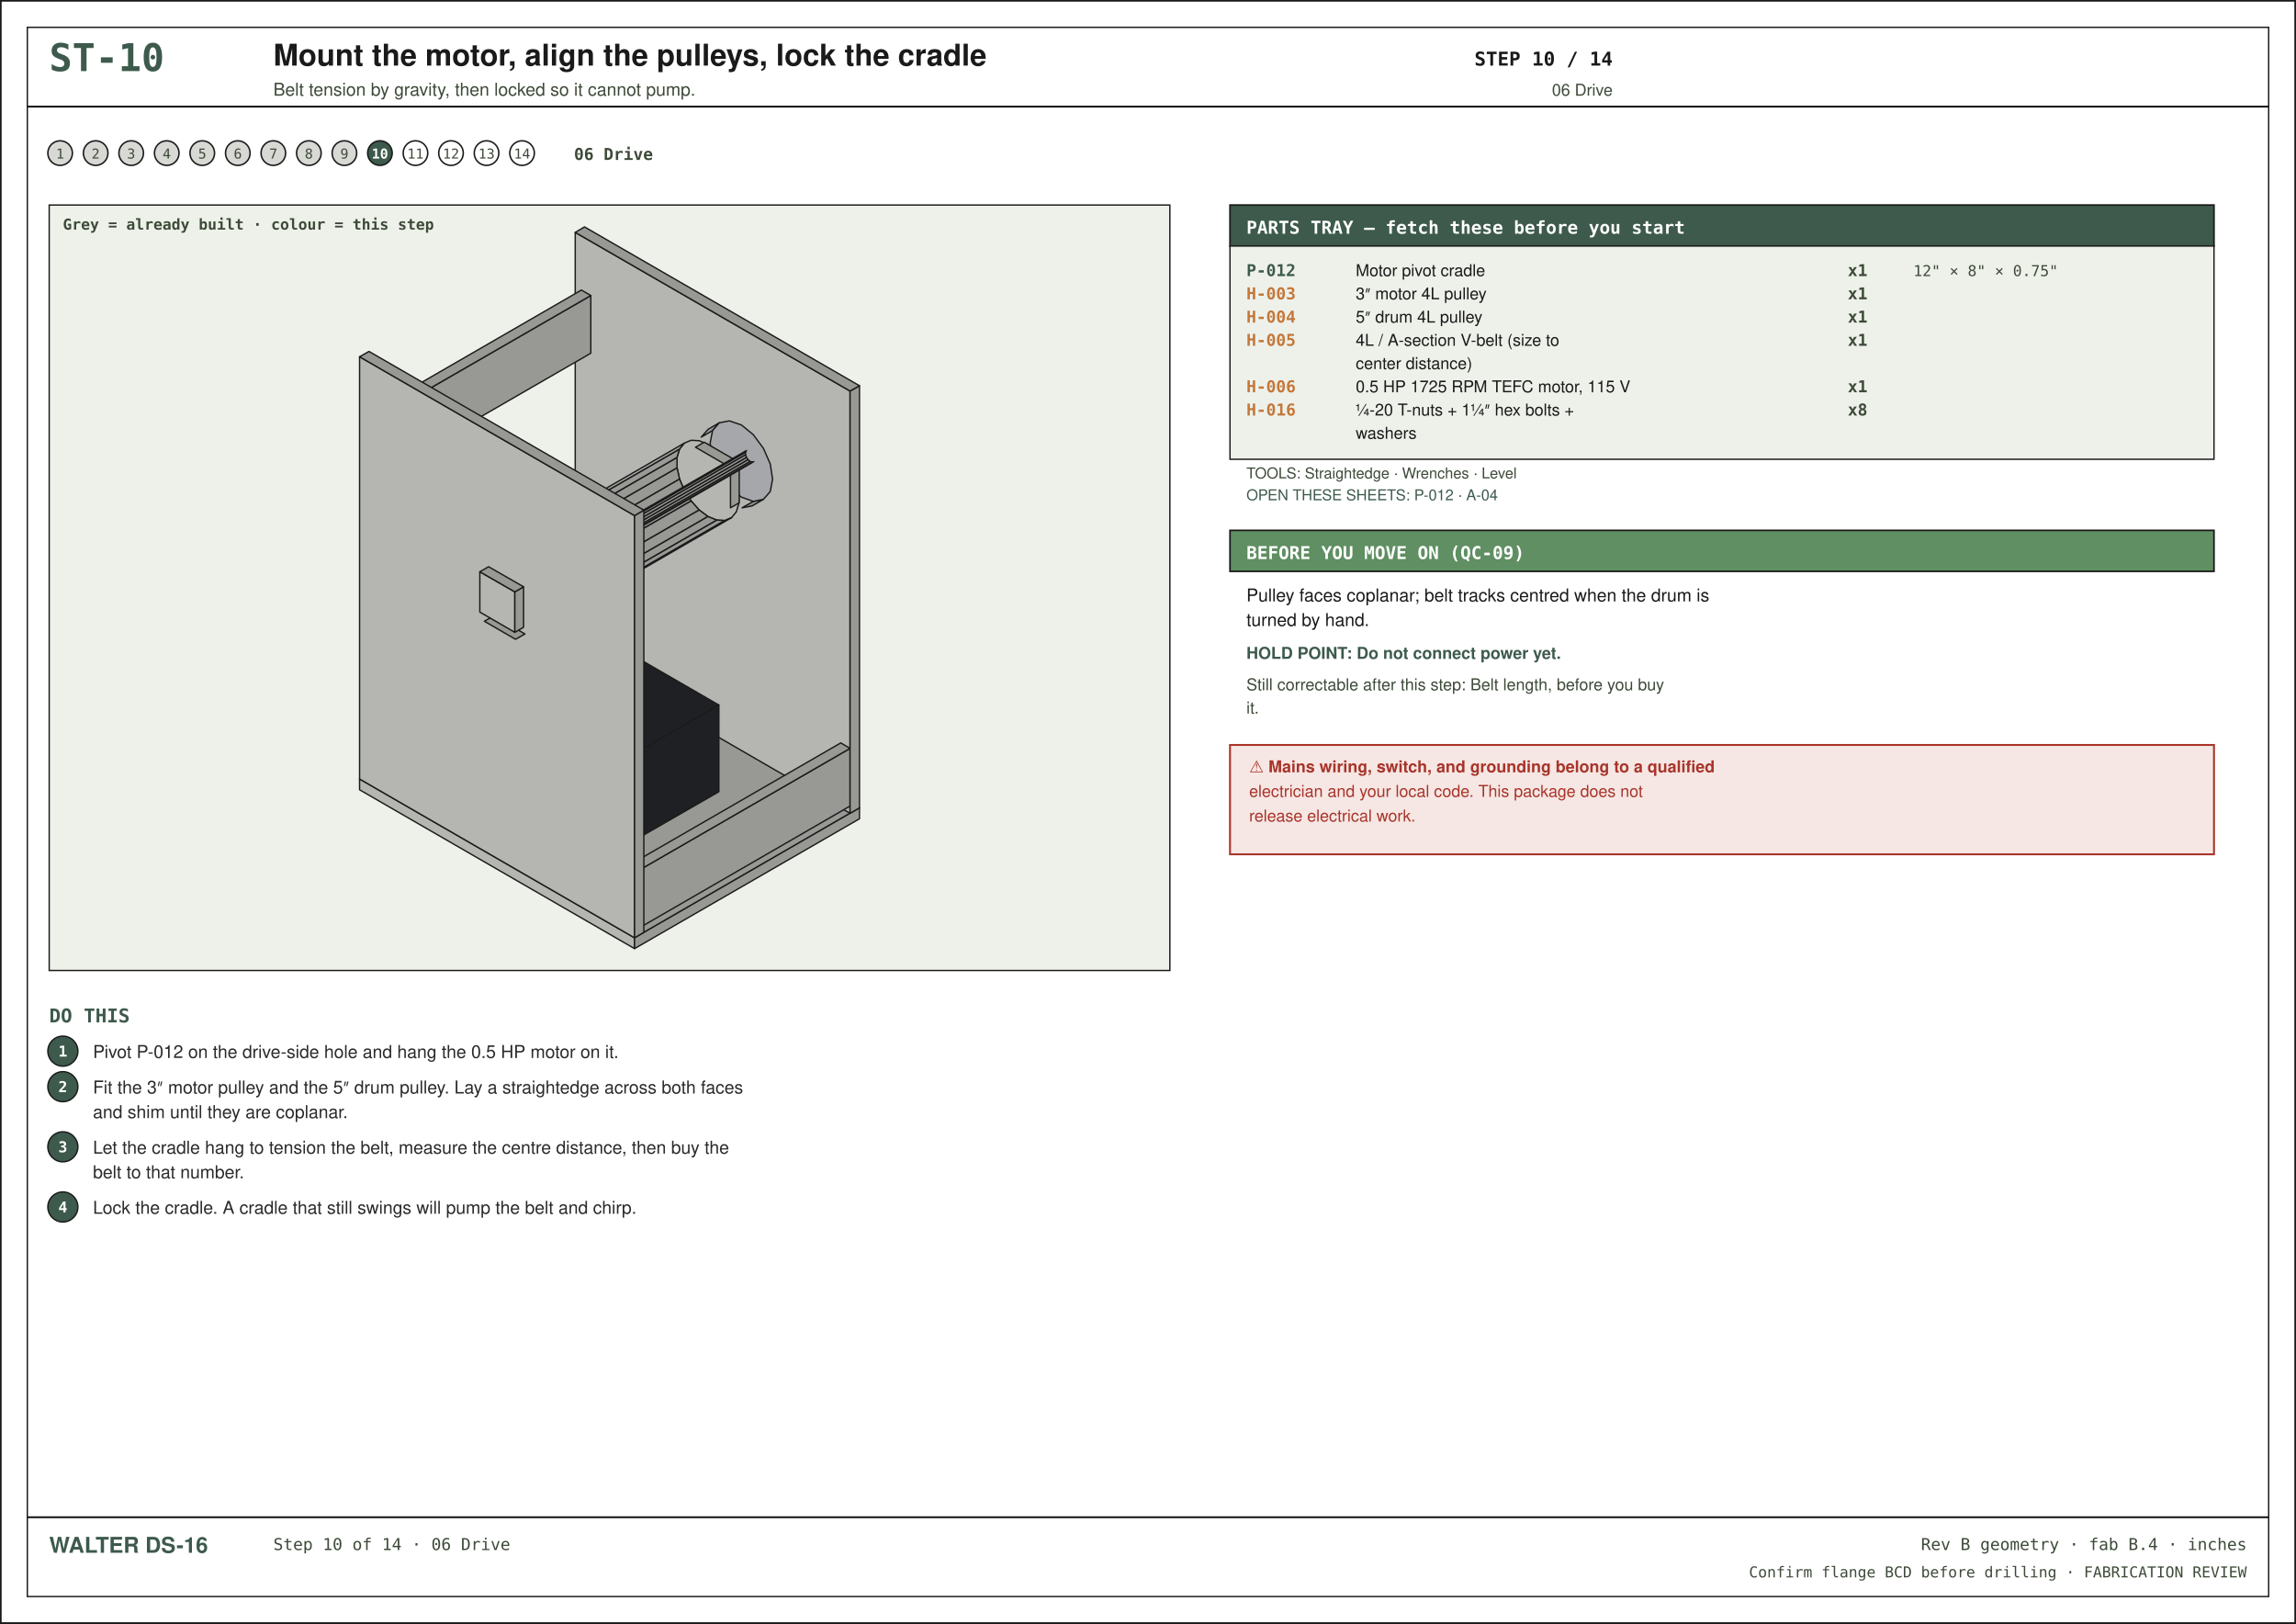
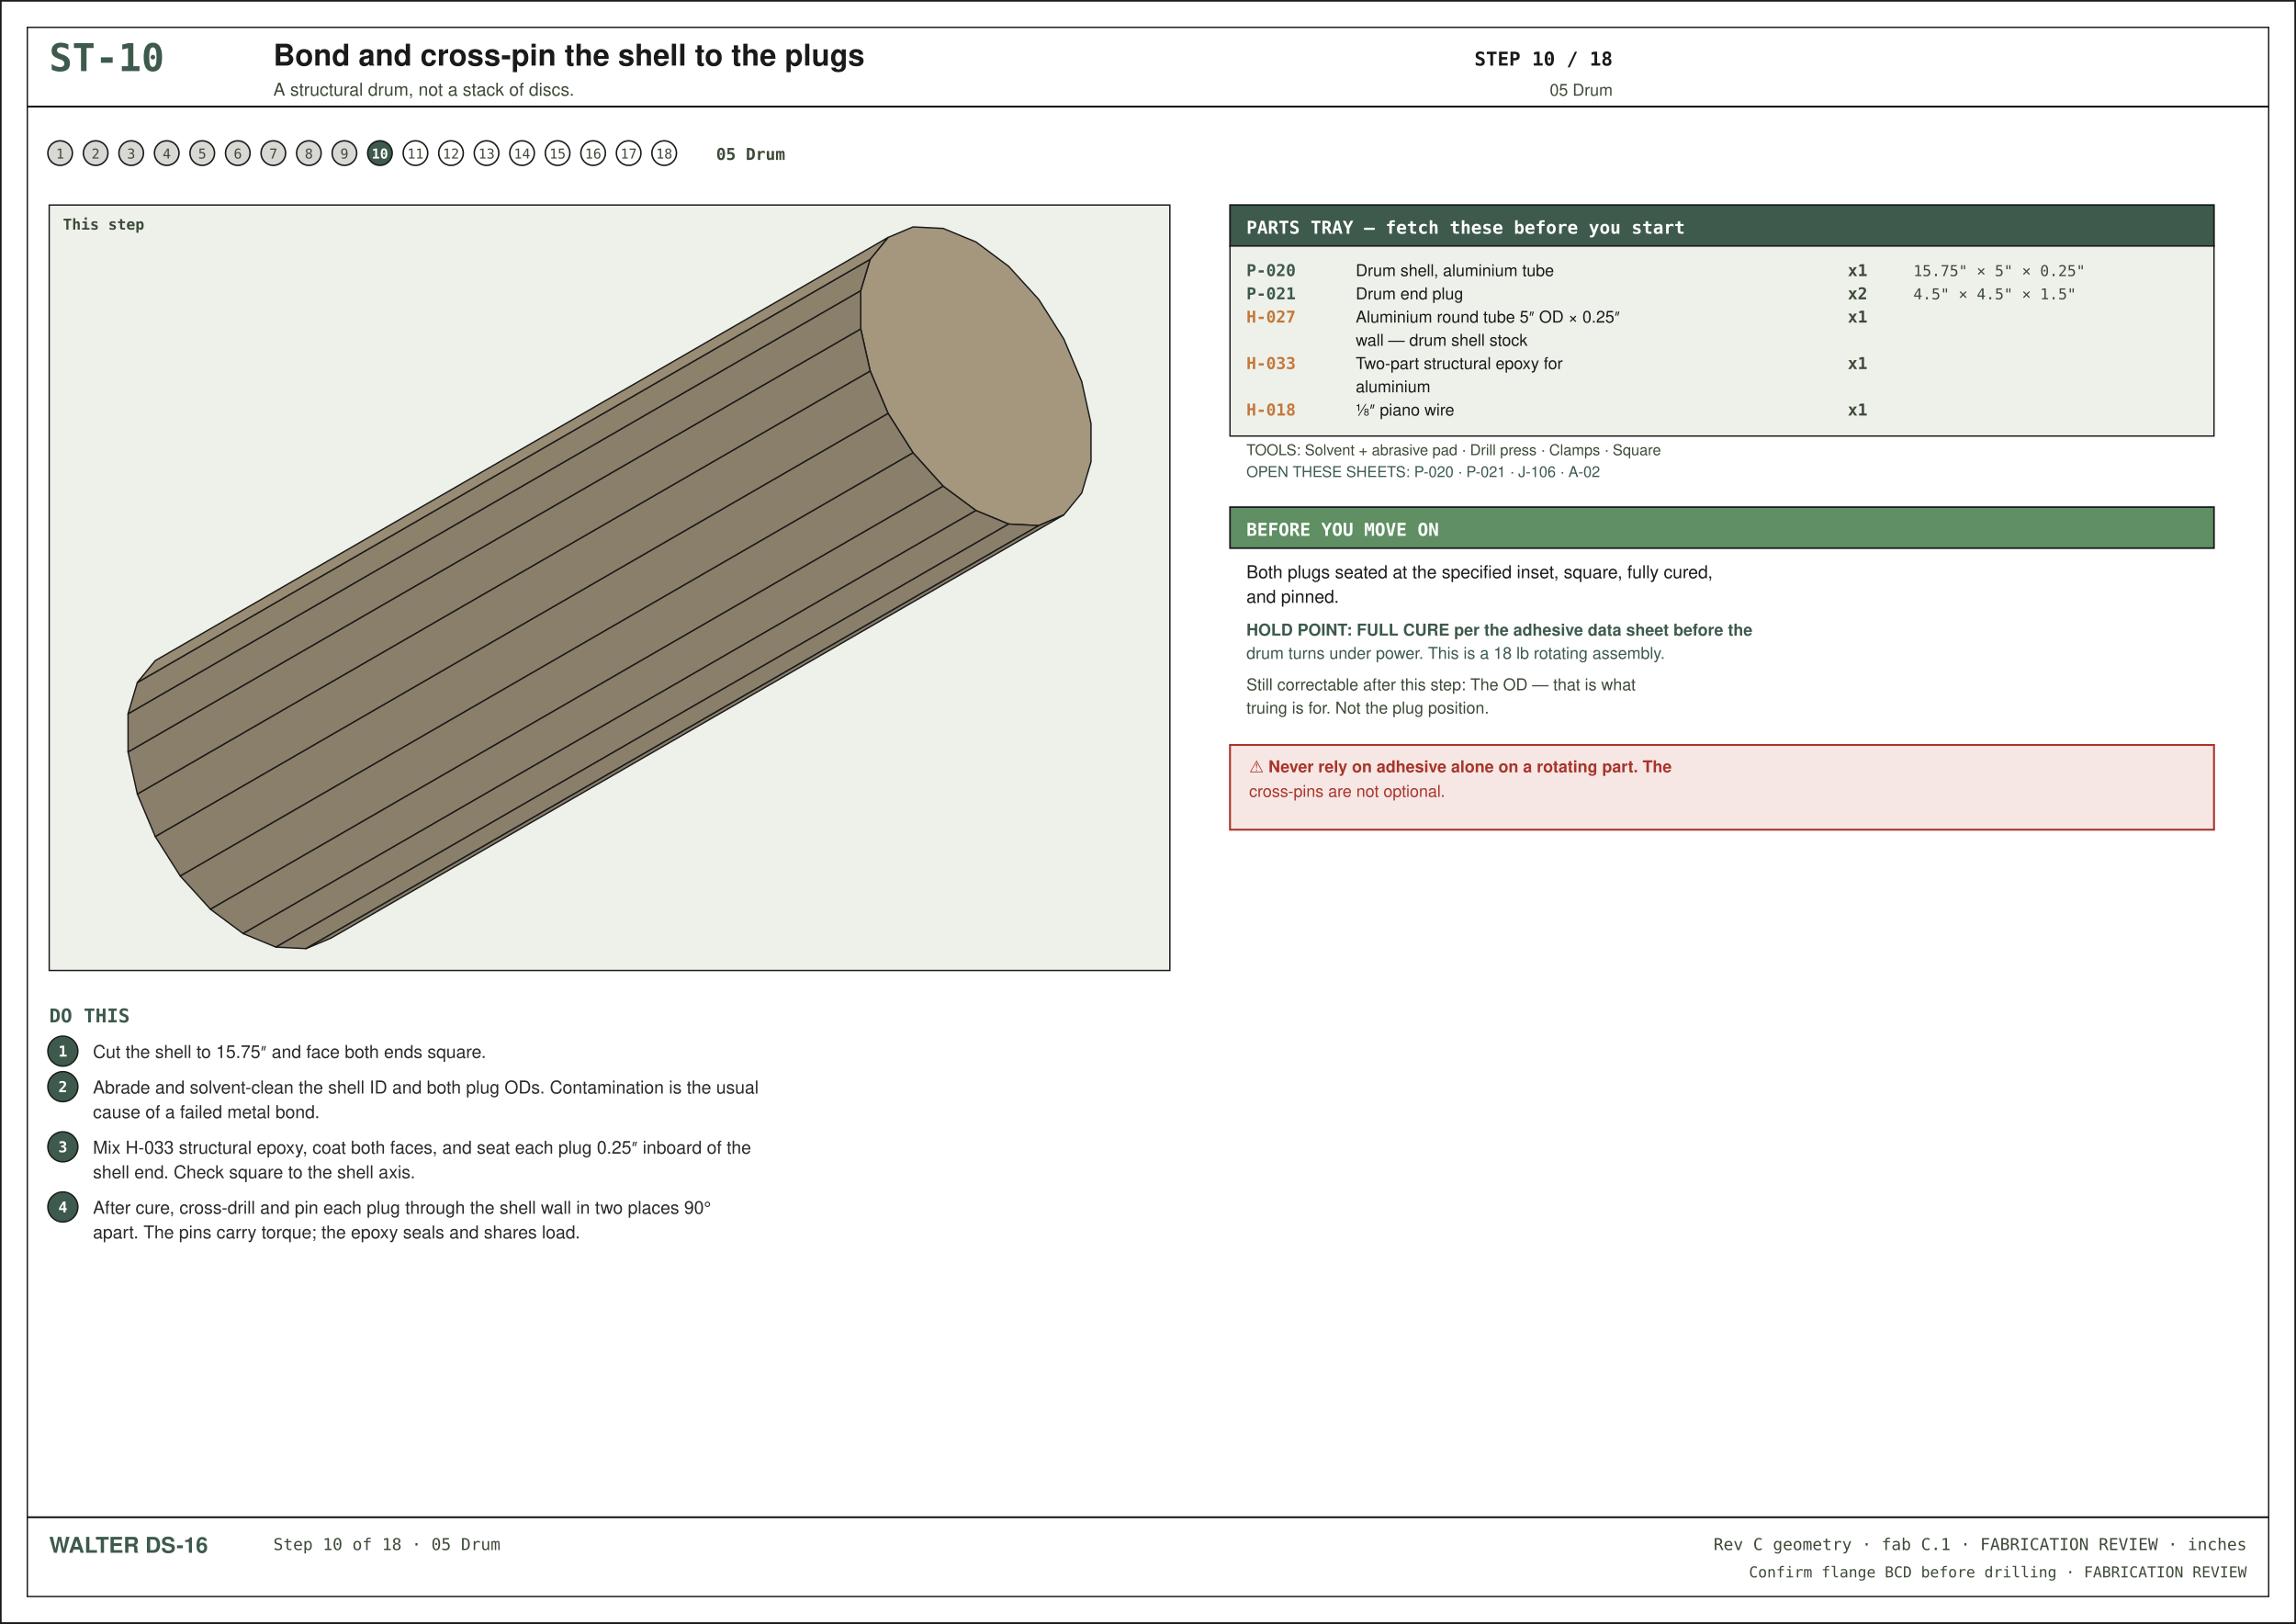
<svg xmlns="http://www.w3.org/2000/svg" width="1680" height="1188" viewBox="0 0 1680 1188">
  <rect x="0.0" y="0.0" width="1680.0" height="1188.0" fill="#ffffff" stroke="#1a1a1a" stroke-width="2.4" />
  <rect x="20.0" y="20.0" width="1640.0" height="1148.0" fill="none" stroke="#1a1a1a" stroke-width="1.0" />
  <line x1="20.0" y1="78.0" x2="1660.0" y2="78.0" stroke="#1a1a1a" stroke-width="1.4" />
  <line x1="20.0" y1="1110.0" x2="1660.0" y2="1110.0" stroke="#1a1a1a" stroke-width="1.4" />
  <text x="36.0" y="52.0" font-family="IBM Plex Mono, Menlo, monospace" font-size="28" fill="#3d5a4c" text-anchor="start" font-weight="600">ST-10</text>
-   <text x="200.0" y="48.0" font-family="Libre Franklin, Helvetica, Arial, sans-serif" font-size="22" fill="#1a1a1a" text-anchor="start" font-weight="600">Mount the motor, align the pulleys, lock the cradle</text>
-   <text x="200.0" y="70.0" font-family="Libre Franklin, Helvetica, Arial, sans-serif" font-size="13" fill="#3d4a38" text-anchor="start">Belt tension by gravity, then locked so it cannot pump.</text>
-   <text x="1180.0" y="48.0" font-family="IBM Plex Mono, Menlo, monospace" font-size="14" fill="#1a1a1a" text-anchor="end" font-weight="600">STEP 10 / 14</text>
-   <text x="1180.0" y="70.0" font-family="Libre Franklin, Helvetica, Arial, sans-serif" font-size="12" fill="#3d4a38" text-anchor="end">06 Drive</text>
+   <text x="200.0" y="48.0" font-family="Libre Franklin, Helvetica, Arial, sans-serif" font-size="22" fill="#1a1a1a" text-anchor="start" font-weight="600">Bond and cross-pin the shell to the plugs</text>
+   <text x="200.0" y="70.0" font-family="Libre Franklin, Helvetica, Arial, sans-serif" font-size="13" fill="#3d4a38" text-anchor="start">A structural drum, not a stack of discs.</text>
+   <text x="1180.0" y="48.0" font-family="IBM Plex Mono, Menlo, monospace" font-size="14" fill="#1a1a1a" text-anchor="end" font-weight="600">STEP 10 / 18</text>
+   <text x="1180.0" y="70.0" font-family="Libre Franklin, Helvetica, Arial, sans-serif" font-size="12" fill="#3d4a38" text-anchor="end">05 Drum</text>
  <text x="36.0" y="1136.0" font-family="Libre Franklin, Helvetica, Arial, sans-serif" font-size="16" fill="#3d5a4c" text-anchor="start" font-weight="600">WALTER DS-16</text>
-   <text x="200.0" y="1134.0" font-family="IBM Plex Mono, Menlo, monospace" font-size="12" fill="#3d4a38" text-anchor="start">Step 10 of 14  ·  06 Drive</text>
-   <text x="1644.0" y="1134.0" font-family="IBM Plex Mono, Menlo, monospace" font-size="12" fill="#3d4a38" text-anchor="end">Rev B geometry · fab B.4 · inches</text>
+   <text x="200.0" y="1134.0" font-family="IBM Plex Mono, Menlo, monospace" font-size="12" fill="#3d4a38" text-anchor="start">Step 10 of 18  ·  05 Drum</text>
+   <text x="1644.0" y="1134.0" font-family="IBM Plex Mono, Menlo, monospace" font-size="12" fill="#3d4a38" text-anchor="end">Rev C geometry · fab C.1 · FABRICATION REVIEW · inches</text>
  <text x="1644.0" y="1154.0" font-family="IBM Plex Mono, Menlo, monospace" font-size="11" fill="#3d4a38" text-anchor="end">Confirm flange BCD before drilling · FABRICATION REVIEW</text>
  <circle cx="44.0" cy="112.0" r="9.0" fill="#d8d8d4" stroke="#1a1a1a" stroke-width="1.1" />
  <text x="44.0" y="116.0" font-family="IBM Plex Mono, Menlo, monospace" font-size="10" fill="#3d4a38" text-anchor="middle">1</text>
  <circle cx="70.0" cy="112.0" r="9.0" fill="#d8d8d4" stroke="#1a1a1a" stroke-width="1.1" />
  <text x="70.0" y="116.0" font-family="IBM Plex Mono, Menlo, monospace" font-size="10" fill="#3d4a38" text-anchor="middle">2</text>
  <circle cx="96.0" cy="112.0" r="9.0" fill="#d8d8d4" stroke="#1a1a1a" stroke-width="1.1" />
  <text x="96.0" y="116.0" font-family="IBM Plex Mono, Menlo, monospace" font-size="10" fill="#3d4a38" text-anchor="middle">3</text>
  <circle cx="122.0" cy="112.0" r="9.0" fill="#d8d8d4" stroke="#1a1a1a" stroke-width="1.1" />
  <text x="122.0" y="116.0" font-family="IBM Plex Mono, Menlo, monospace" font-size="10" fill="#3d4a38" text-anchor="middle">4</text>
  <circle cx="148.0" cy="112.0" r="9.0" fill="#d8d8d4" stroke="#1a1a1a" stroke-width="1.1" />
  <text x="148.0" y="116.0" font-family="IBM Plex Mono, Menlo, monospace" font-size="10" fill="#3d4a38" text-anchor="middle">5</text>
  <circle cx="174.0" cy="112.0" r="9.0" fill="#d8d8d4" stroke="#1a1a1a" stroke-width="1.1" />
  <text x="174.0" y="116.0" font-family="IBM Plex Mono, Menlo, monospace" font-size="10" fill="#3d4a38" text-anchor="middle">6</text>
  <circle cx="200.0" cy="112.0" r="9.0" fill="#d8d8d4" stroke="#1a1a1a" stroke-width="1.1" />
  <text x="200.0" y="116.0" font-family="IBM Plex Mono, Menlo, monospace" font-size="10" fill="#3d4a38" text-anchor="middle">7</text>
  <circle cx="226.0" cy="112.0" r="9.0" fill="#d8d8d4" stroke="#1a1a1a" stroke-width="1.1" />
  <text x="226.0" y="116.0" font-family="IBM Plex Mono, Menlo, monospace" font-size="10" fill="#3d4a38" text-anchor="middle">8</text>
  <circle cx="252.0" cy="112.0" r="9.0" fill="#d8d8d4" stroke="#1a1a1a" stroke-width="1.1" />
  <text x="252.0" y="116.0" font-family="IBM Plex Mono, Menlo, monospace" font-size="10" fill="#3d4a38" text-anchor="middle">9</text>
  <circle cx="278.0" cy="112.0" r="9.0" fill="#3d5a4c" stroke="#1a1a1a" stroke-width="1.1" />
  <text x="278.0" y="116.0" font-family="IBM Plex Mono, Menlo, monospace" font-size="10" fill="#ffffff" text-anchor="middle" font-weight="600">10</text>
  <circle cx="304.0" cy="112.0" r="9.0" fill="#ffffff" stroke="#1a1a1a" stroke-width="1.1" />
  <text x="304.0" y="116.0" font-family="IBM Plex Mono, Menlo, monospace" font-size="10" fill="#3d4a38" text-anchor="middle">11</text>
  <circle cx="330.0" cy="112.0" r="9.0" fill="#ffffff" stroke="#1a1a1a" stroke-width="1.1" />
  <text x="330.0" y="116.0" font-family="IBM Plex Mono, Menlo, monospace" font-size="10" fill="#3d4a38" text-anchor="middle">12</text>
  <circle cx="356.0" cy="112.0" r="9.0" fill="#ffffff" stroke="#1a1a1a" stroke-width="1.1" />
  <text x="356.0" y="116.0" font-family="IBM Plex Mono, Menlo, monospace" font-size="10" fill="#3d4a38" text-anchor="middle">13</text>
  <circle cx="382.0" cy="112.0" r="9.0" fill="#ffffff" stroke="#1a1a1a" stroke-width="1.1" />
  <text x="382.0" y="116.0" font-family="IBM Plex Mono, Menlo, monospace" font-size="10" fill="#3d4a38" text-anchor="middle">14</text>
-   <text x="420.0" y="117.0" font-family="IBM Plex Mono, Menlo, monospace" font-size="12" fill="#3d4a38" text-anchor="start" font-weight="600">06 Drive</text>
+   <circle cx="408.0" cy="112.0" r="9.0" fill="#ffffff" stroke="#1a1a1a" stroke-width="1.1" />
+   <text x="408.0" y="116.0" font-family="IBM Plex Mono, Menlo, monospace" font-size="10" fill="#3d4a38" text-anchor="middle">15</text>
+   <circle cx="434.0" cy="112.0" r="9.0" fill="#ffffff" stroke="#1a1a1a" stroke-width="1.1" />
+   <text x="434.0" y="116.0" font-family="IBM Plex Mono, Menlo, monospace" font-size="10" fill="#3d4a38" text-anchor="middle">16</text>
+   <circle cx="460.0" cy="112.0" r="9.0" fill="#ffffff" stroke="#1a1a1a" stroke-width="1.1" />
+   <text x="460.0" y="116.0" font-family="IBM Plex Mono, Menlo, monospace" font-size="10" fill="#3d4a38" text-anchor="middle">17</text>
+   <circle cx="486.0" cy="112.0" r="9.0" fill="#ffffff" stroke="#1a1a1a" stroke-width="1.1" />
+   <text x="486.0" y="116.0" font-family="IBM Plex Mono, Menlo, monospace" font-size="10" fill="#3d4a38" text-anchor="middle">18</text>
+   <text x="524.0" y="117.0" font-family="IBM Plex Mono, Menlo, monospace" font-size="12" fill="#3d4a38" text-anchor="start" font-weight="600">05 Drum</text>
  <rect x="36.0" y="150.0" width="820.0" height="560.0" fill="#eef1ea" stroke="#1a1a1a" stroke-width="1.0" />
  <g stroke="#1a1a1a" stroke-width="1.0" stroke-linejoin="round">
-     <polygon points="276.8,569.9 432.3,480.2 432.3,437.9 276.8,527.7" fill="#989895" />
-     <polygon points="276.8,527.7 432.3,437.9 425.4,434.0 270.0,523.7" fill="#989895" />
-     <polygon points="464.3,686.1 628.9,591.0 427.7,474.9 263.1,569.9" fill="#989895" />
-     <polygon points="270.0,566.0 276.8,569.9 276.8,527.7 270.0,523.7" fill="#b5b5b1" />
-     <polygon points="513.1,340.0 518.1,351.4 526.3,346.7 521.4,335.2" fill="#8b8d90" />
-     <polygon points="518.1,351.4 525.5,361.4 533.7,356.7 526.3,346.7" fill="#8b8d90" />
-     <polygon points="511.4,328.9 513.1,340.0 521.4,335.2 519.6,324.1" fill="#8b8d90" />
-     <polygon points="525.5,361.4 534.3,368.5 542.5,363.7 533.7,356.7" fill="#8b8d90" />
-     <polygon points="507.9,423.3 530.8,436.5 530.8,379.1 507.9,365.9" fill="#b5b5b1" />
-     <polygon points="513.1,319.8 511.4,328.9 519.6,324.1 521.4,315.0" fill="#8b8d90" />
-     <polygon points="534.3,368.5 543.0,371.5 551.2,366.8 542.5,363.7" fill="#8b8d90" />
-     <polygon points="530.8,436.5 537.6,432.5 537.6,375.1 530.8,379.1" fill="#989895" />
-     <polygon points="420.9,478.8 622.0,595.0 622.0,286.1 420.9,170.0" fill="#b5b5b1" />
-     <polygon points="548.9,329.7 547.4,329.2 546.2,329.6 545.5,330.8 545.5,332.6 546.2,334.6 547.4,336.3 548.9,337.6 550.4,338.1 551.6,337.7 552.2,336.5 552.2,334.7 551.6,332.7 550.4,330.9" fill="#b5b5b1" />
-     <polygon points="518.1,314.1 513.1,319.8 521.4,315.0 526.3,309.3" fill="#9b9da0" />
-     <polygon points="543.0,371.5 550.4,370.1 558.6,365.3 551.2,366.8" fill="#8b8d90" />
-     <polygon points="542.5,310.9 533.7,307.9 526.3,309.3 521.4,315.0 519.6,324.1 521.4,335.2 526.3,346.7 533.7,356.7 542.5,363.7 551.2,366.8 558.6,365.3 563.6,359.6 565.3,350.5 563.6,339.4 558.6,328.0 551.2,318.0" fill="#a5a7ab" />
-     <polygon points="530.8,379.1 537.6,375.1 514.8,361.9 507.9,365.9" fill="#989895" />
-     <polygon points="263.1,577.8 464.3,694.0 464.3,686.1 263.1,569.9" fill="#b5b5b1" />
-     <polygon points="508.9,356.7 534.5,371.5 534.5,342.0 508.9,327.2" fill="#b5b5b1" />
-     <polygon points="518.0,325.1 511.6,322.4 505.7,322.1 500.7,324.2 497.2,328.5 495.4,334.6 495.4,342.2 497.2,350.4 500.7,358.8 505.7,366.5 511.6,373.1 518.0,377.9 524.5,380.5 530.4,380.8 535.3,378.7 538.8,374.4 540.6,368.3 540.6,360.8 538.8,352.5 535.3,344.1 530.4,336.4 524.5,329.8" fill="#b5b5b1" />
-     <polygon points="534.5,371.5 540.9,367.8 540.9,338.3 534.5,342.0" fill="#989895" />
-     <polygon points="534.5,342.0 540.9,338.3 515.3,323.5 508.9,327.2" fill="#989895" />
-     <polygon points="464.3,694.0 628.9,599.0 628.9,591.0 464.3,686.1" fill="#989895" />
-     <polygon points="466.6,679.5 622.0,589.7 622.0,547.5 466.6,637.2" fill="#989895" />
-     <polygon points="276.8,348.2 432.3,258.4 432.3,216.2 276.8,305.9" fill="#989895" />
-     <polygon points="356.7,441.9 361.6,449.7 505.7,366.5 500.7,358.8" fill="#989895" />
-     <polygon points="353.2,433.6 356.7,441.9 500.7,358.8 497.2,350.4" fill="#989895" />
-     <polygon points="361.6,449.7 367.5,456.2 511.6,373.1 505.7,366.5" fill="#989895" />
-     <polygon points="466.6,637.2 622.0,547.5 615.2,543.5 459.7,633.3" fill="#989895" />
-     <polygon points="351.4,425.3 353.2,433.6 497.2,350.4 495.4,342.2" fill="#989895" />
-     <polygon points="276.8,305.9 432.3,216.2 425.4,212.2 270.0,302.0" fill="#989895" />
-     <polygon points="367.5,456.2 374.0,461.0 518.0,377.9 511.6,373.1" fill="#989895" />
-     <polygon points="351.4,417.8 351.4,425.3 495.4,342.2 495.4,334.6" fill="#989895" />
-     <polygon points="374.0,461.0 380.4,463.7 524.5,380.5 518.0,377.9" fill="#989895" />
-     <polygon points="353.2,411.6 351.4,417.8 495.4,334.6 497.2,328.5" fill="#9a9a97" />
-     <polygon points="380.4,463.7 386.3,464.0 530.4,380.8 524.5,380.5" fill="#989895" />
-     <polygon points="622.0,595.0 628.9,591.0 628.9,282.2 622.0,286.1" fill="#989895" />
-     <polygon points="356.7,407.4 353.2,411.6 497.2,328.5 500.7,324.2" fill="#a9a9a5" />
-     <polygon points="340.4,453.4 341.6,455.1 547.4,336.3 546.2,334.6" fill="#989895" />
-     <polygon points="339.8,451.4 340.4,453.4 546.2,334.6 545.5,332.6" fill="#989895" />
-     <polygon points="341.6,455.1 343.1,456.4 548.9,337.6 547.4,336.3" fill="#989895" />
-     <polygon points="339.8,449.6 339.8,451.4 545.5,332.6 545.5,330.8" fill="#989895" />
-     <polygon points="343.1,456.4 344.6,456.9 550.4,338.1 548.9,337.6" fill="#989895" />
-     <polygon points="386.3,464.0 391.3,461.9 535.3,378.7 530.4,380.8" fill="#989895" />
-     <polygon points="340.4,448.4 339.8,449.6 545.5,330.8 546.2,329.6" fill="#a2a29f" />
-     <polygon points="344.6,456.9 345.8,456.5 551.6,337.7 550.4,338.1" fill="#989895" />
-     <polygon points="622.0,286.1 628.9,282.2 427.7,166.0 420.9,170.0" fill="#989895" />
-     <polygon points="407.1,573.9 471.1,610.8 471.1,547.5 407.1,510.5" fill="#242629" />
-     <polygon points="471.1,547.5 526.0,515.8 462.0,478.8 407.1,510.5" fill="#1f2023" />
-     <polygon points="459.7,675.5 466.6,679.5 466.6,637.2 459.7,633.3" fill="#b5b5b1" />
-     <polygon points="270.0,344.2 276.8,348.2 276.8,305.9 270.0,302.0" fill="#b5b5b1" />
-     <polygon points="471.1,610.8 526.0,579.2 526.0,515.8 471.1,547.5" fill="#1f2023" />
-     <polygon points="354.4,511.9 377.2,525.1 377.2,467.7 354.4,454.5" fill="#b5b5b1" />
-     <polygon points="377.2,525.1 384.1,521.2 384.1,463.8 377.2,467.7" fill="#989895" />
-     <polygon points="263.1,569.9 464.3,686.1 464.3,377.2 263.1,261.0" fill="#b5b5b1" />
-     <polygon points="377.2,467.7 384.1,463.8 361.2,450.6 354.4,454.5" fill="#989895" />
-     <polygon points="351.1,447.8 376.7,462.6 376.7,433.0 351.1,418.3" fill="#b5b5b1" />
-     <polygon points="376.7,462.6 383.1,458.9 383.1,429.3 376.7,433.0" fill="#989895" />
-     <polygon points="376.7,433.0 383.1,429.3 357.5,414.6 351.1,418.3" fill="#989895" />
-     <polygon points="464.3,686.1 471.1,682.1 471.1,373.2 464.3,377.2" fill="#989895" />
-     <polygon points="464.3,377.2 471.1,373.2 270.0,257.1 263.1,261.0" fill="#989895" />
+     <polygon points="714.1,177.0 690.1,167.1 668.1,166.0 649.8,173.7 636.7,189.7 629.8,212.6 629.8,240.6 636.7,271.4 649.8,302.4 668.1,331.3 690.1,355.7 714.1,373.5 738.0,383.4 760.1,384.5 778.4,376.7 791.5,360.7 798.3,337.8 798.3,309.9 791.5,279.1 778.4,248.0 760.1,219.1 738.0,194.8" fill="#a4977d" />
+     <polygon points="113.6,612.0 131.9,640.9 668.1,331.3 649.8,302.4" fill="#8a7f6a" />
+     <polygon points="100.5,580.9 113.6,612.0 649.8,302.4 636.7,271.4" fill="#8a7f6a" />
+     <polygon points="131.9,640.9 154.0,665.2 690.1,355.7 668.1,331.3" fill="#8a7f6a" />
+     <polygon points="93.7,550.1 100.5,580.9 636.7,271.4 629.8,240.6" fill="#8a7f6a" />
+     <polygon points="154.0,665.2 177.9,683.0 714.1,373.5 690.1,355.7" fill="#8a7f6a" />
+     <polygon points="93.7,522.2 93.7,550.1 629.8,240.6 629.8,212.6" fill="#8a7f6a" />
+     <polygon points="177.9,683.0 201.9,692.9 738.0,383.4 714.1,373.5" fill="#8a7f6a" />
+     <polygon points="100.5,499.3 93.7,522.2 629.8,212.6 636.7,189.7" fill="#8c816b" />
+     <polygon points="201.9,692.9 223.9,694.0 760.1,384.5 738.0,383.4" fill="#8a7f6a" />
+     <polygon points="113.6,483.3 100.5,499.3 636.7,189.7 649.8,173.7" fill="#998c75" />
+     <polygon points="223.9,694.0 242.2,686.3 778.4,376.7 760.1,384.5" fill="#8a7f6a" />
  </g>
-   <text x="46.0" y="168.0" font-family="IBM Plex Mono, Menlo, monospace" font-size="11" fill="#3d4a38" text-anchor="start" font-weight="600">Grey = already built · colour = this step</text>
+   <text x="46.0" y="168.0" font-family="IBM Plex Mono, Menlo, monospace" font-size="11" fill="#3d4a38" text-anchor="start" font-weight="600">This step</text>
  <text x="36.0" y="748.0" font-family="IBM Plex Mono, Menlo, monospace" font-size="14" fill="#3d5a4c" text-anchor="start" font-weight="600">DO THIS</text>
  <circle cx="46.0" cy="769.0" r="11.0" fill="#3d5a4c" stroke="#1a1a1a" stroke-width="1.0" />
  <text x="46.0" y="773.0" font-family="IBM Plex Mono, Menlo, monospace" font-size="11" fill="#ffffff" text-anchor="middle" font-weight="600">1</text>
-   <text x="68.0" y="774.0" font-family="Libre Franklin, Helvetica, Arial, sans-serif" font-size="13" fill="#2a2a2a" text-anchor="start">Pivot P-012 on the drive-side hole and hang the 0.5 HP motor on it.</text>
+   <text x="68.0" y="774.0" font-family="Libre Franklin, Helvetica, Arial, sans-serif" font-size="13" fill="#2a2a2a" text-anchor="start">Cut the shell to 15.75″ and face both ends square.</text>
  <circle cx="46.0" cy="795.0" r="11.0" fill="#3d5a4c" stroke="#1a1a1a" stroke-width="1.0" />
  <text x="46.0" y="799.0" font-family="IBM Plex Mono, Menlo, monospace" font-size="11" fill="#ffffff" text-anchor="middle" font-weight="600">2</text>
-   <text x="68.0" y="800.0" font-family="Libre Franklin, Helvetica, Arial, sans-serif" font-size="13" fill="#2a2a2a" text-anchor="start">Fit the 3″ motor pulley and the 5″ drum pulley. Lay a straightedge across both faces</text>
-   <text x="68.0" y="818.0" font-family="Libre Franklin, Helvetica, Arial, sans-serif" font-size="13" fill="#2a2a2a" text-anchor="start">and shim until they are coplanar.</text>
+   <text x="68.0" y="800.0" font-family="Libre Franklin, Helvetica, Arial, sans-serif" font-size="13" fill="#2a2a2a" text-anchor="start">Abrade and solvent-clean the shell ID and both plug ODs. Contamination is the usual</text>
+   <text x="68.0" y="818.0" font-family="Libre Franklin, Helvetica, Arial, sans-serif" font-size="13" fill="#2a2a2a" text-anchor="start">cause of a failed metal bond.</text>
  <circle cx="46.0" cy="839.0" r="11.0" fill="#3d5a4c" stroke="#1a1a1a" stroke-width="1.0" />
  <text x="46.0" y="843.0" font-family="IBM Plex Mono, Menlo, monospace" font-size="11" fill="#ffffff" text-anchor="middle" font-weight="600">3</text>
-   <text x="68.0" y="844.0" font-family="Libre Franklin, Helvetica, Arial, sans-serif" font-size="13" fill="#2a2a2a" text-anchor="start">Let the cradle hang to tension the belt, measure the centre distance, then buy the</text>
-   <text x="68.0" y="862.0" font-family="Libre Franklin, Helvetica, Arial, sans-serif" font-size="13" fill="#2a2a2a" text-anchor="start">belt to that number.</text>
+   <text x="68.0" y="844.0" font-family="Libre Franklin, Helvetica, Arial, sans-serif" font-size="13" fill="#2a2a2a" text-anchor="start">Mix H-033 structural epoxy, coat both faces, and seat each plug 0.25″ inboard of the</text>
+   <text x="68.0" y="862.0" font-family="Libre Franklin, Helvetica, Arial, sans-serif" font-size="13" fill="#2a2a2a" text-anchor="start">shell end. Check square to the shell axis.</text>
  <circle cx="46.0" cy="883.0" r="11.0" fill="#3d5a4c" stroke="#1a1a1a" stroke-width="1.0" />
  <text x="46.0" y="887.0" font-family="IBM Plex Mono, Menlo, monospace" font-size="11" fill="#ffffff" text-anchor="middle" font-weight="600">4</text>
-   <text x="68.0" y="888.0" font-family="Libre Franklin, Helvetica, Arial, sans-serif" font-size="13" fill="#2a2a2a" text-anchor="start">Lock the cradle. A cradle that still swings will pump the belt and chirp.</text>
+   <text x="68.0" y="888.0" font-family="Libre Franklin, Helvetica, Arial, sans-serif" font-size="13" fill="#2a2a2a" text-anchor="start">After cure, cross-drill and pin each plug through the shell wall in two places 90°</text>
+   <text x="68.0" y="906.0" font-family="Libre Franklin, Helvetica, Arial, sans-serif" font-size="13" fill="#2a2a2a" text-anchor="start">apart. The pins carry torque; the epoxy seals and shares load.</text>
  <rect x="900.0" y="150.0" width="720.0" height="30.0" fill="#3d5a4c" stroke="#1a1a1a" stroke-width="1.2" />
  <text x="912.0" y="171.0" font-family="IBM Plex Mono, Menlo, monospace" font-size="13" fill="#ffffff" text-anchor="start" font-weight="600">PARTS TRAY — fetch these before you start</text>
-   <rect x="900.0" y="180.0" width="720.0" height="156.0" fill="#eef1ea" stroke="#1a1a1a" stroke-width="1.0" />
-   <text x="912.0" y="202.0" font-family="IBM Plex Mono, Menlo, monospace" font-size="12" fill="#3d5a4c" text-anchor="start" font-weight="600">P-012</text>
-   <text x="992.0" y="202.0" font-family="Libre Franklin, Helvetica, Arial, sans-serif" font-size="12" fill="#1a1a1a" text-anchor="start">Motor pivot cradle</text>
+   <rect x="900.0" y="180.0" width="720.0" height="139.0" fill="#eef1ea" stroke="#1a1a1a" stroke-width="1.0" />
+   <text x="912.0" y="202.0" font-family="IBM Plex Mono, Menlo, monospace" font-size="12" fill="#3d5a4c" text-anchor="start" font-weight="600">P-020</text>
+   <text x="992.0" y="202.0" font-family="Libre Franklin, Helvetica, Arial, sans-serif" font-size="12" fill="#1a1a1a" text-anchor="start">Drum shell, aluminium tube</text>
  <text x="1352.0" y="202.0" font-family="IBM Plex Mono, Menlo, monospace" font-size="12" fill="#3d4a38" text-anchor="start" font-weight="600">x1</text>
-   <text x="1400.0" y="202.0" font-family="IBM Plex Mono, Menlo, monospace" font-size="11" fill="#3d4a38" text-anchor="start">12" × 8" × 0.75"</text>
-   <text x="912.0" y="219.0" font-family="IBM Plex Mono, Menlo, monospace" font-size="12" fill="#c4783a" text-anchor="start" font-weight="600">H-003</text>
-   <text x="992.0" y="219.0" font-family="Libre Franklin, Helvetica, Arial, sans-serif" font-size="12" fill="#1a1a1a" text-anchor="start">3″ motor 4L pulley</text>
-   <text x="1352.0" y="219.0" font-family="IBM Plex Mono, Menlo, monospace" font-size="12" fill="#3d4a38" text-anchor="start" font-weight="600">x1</text>
-   <text x="912.0" y="236.0" font-family="IBM Plex Mono, Menlo, monospace" font-size="12" fill="#c4783a" text-anchor="start" font-weight="600">H-004</text>
-   <text x="992.0" y="236.0" font-family="Libre Franklin, Helvetica, Arial, sans-serif" font-size="12" fill="#1a1a1a" text-anchor="start">5″ drum 4L pulley</text>
+   <text x="1400.0" y="202.0" font-family="IBM Plex Mono, Menlo, monospace" font-size="11" fill="#3d4a38" text-anchor="start">15.75" × 5" × 0.25"</text>
+   <text x="912.0" y="219.0" font-family="IBM Plex Mono, Menlo, monospace" font-size="12" fill="#3d5a4c" text-anchor="start" font-weight="600">P-021</text>
+   <text x="992.0" y="219.0" font-family="Libre Franklin, Helvetica, Arial, sans-serif" font-size="12" fill="#1a1a1a" text-anchor="start">Drum end plug</text>
+   <text x="1352.0" y="219.0" font-family="IBM Plex Mono, Menlo, monospace" font-size="12" fill="#3d4a38" text-anchor="start" font-weight="600">x2</text>
+   <text x="1400.0" y="219.0" font-family="IBM Plex Mono, Menlo, monospace" font-size="11" fill="#3d4a38" text-anchor="start">4.5" × 4.5" × 1.5"</text>
+   <text x="912.0" y="236.0" font-family="IBM Plex Mono, Menlo, monospace" font-size="12" fill="#c4783a" text-anchor="start" font-weight="600">H-027</text>
+   <text x="992.0" y="236.0" font-family="Libre Franklin, Helvetica, Arial, sans-serif" font-size="12" fill="#1a1a1a" text-anchor="start">Aluminium round tube 5″ OD × 0.25″</text>
+   <text x="992.0" y="253.0" font-family="Libre Franklin, Helvetica, Arial, sans-serif" font-size="12" fill="#1a1a1a" text-anchor="start">wall — drum shell stock</text>
  <text x="1352.0" y="236.0" font-family="IBM Plex Mono, Menlo, monospace" font-size="12" fill="#3d4a38" text-anchor="start" font-weight="600">x1</text>
-   <text x="912.0" y="253.0" font-family="IBM Plex Mono, Menlo, monospace" font-size="12" fill="#c4783a" text-anchor="start" font-weight="600">H-005</text>
-   <text x="992.0" y="253.0" font-family="Libre Franklin, Helvetica, Arial, sans-serif" font-size="12" fill="#1a1a1a" text-anchor="start">4L / A-section V-belt (size to</text>
-   <text x="992.0" y="270.0" font-family="Libre Franklin, Helvetica, Arial, sans-serif" font-size="12" fill="#1a1a1a" text-anchor="start">center distance)</text>
-   <text x="1352.0" y="253.0" font-family="IBM Plex Mono, Menlo, monospace" font-size="12" fill="#3d4a38" text-anchor="start" font-weight="600">x1</text>
-   <text x="912.0" y="287.0" font-family="IBM Plex Mono, Menlo, monospace" font-size="12" fill="#c4783a" text-anchor="start" font-weight="600">H-006</text>
-   <text x="992.0" y="287.0" font-family="Libre Franklin, Helvetica, Arial, sans-serif" font-size="12" fill="#1a1a1a" text-anchor="start">0.5 HP 1725 RPM TEFC motor, 115 V</text>
-   <text x="1352.0" y="287.0" font-family="IBM Plex Mono, Menlo, monospace" font-size="12" fill="#3d4a38" text-anchor="start" font-weight="600">x1</text>
-   <text x="912.0" y="304.0" font-family="IBM Plex Mono, Menlo, monospace" font-size="12" fill="#c4783a" text-anchor="start" font-weight="600">H-016</text>
-   <text x="992.0" y="304.0" font-family="Libre Franklin, Helvetica, Arial, sans-serif" font-size="12" fill="#1a1a1a" text-anchor="start">¼-20 T-nuts + 1¼″ hex bolts +</text>
-   <text x="992.0" y="321.0" font-family="Libre Franklin, Helvetica, Arial, sans-serif" font-size="12" fill="#1a1a1a" text-anchor="start">washers</text>
-   <text x="1352.0" y="304.0" font-family="IBM Plex Mono, Menlo, monospace" font-size="12" fill="#3d4a38" text-anchor="start" font-weight="600">x8</text>
-   <text x="912.0" y="350.0" font-family="Libre Franklin, Helvetica, Arial, sans-serif" font-size="11" fill="#3d4a38" text-anchor="start">TOOLS: Straightedge · Wrenches · Level</text>
-   <text x="912.0" y="366.0" font-family="Libre Franklin, Helvetica, Arial, sans-serif" font-size="11" fill="#3d5a4c" text-anchor="start">OPEN THESE SHEETS: P-012 · A-04</text>
-   <rect x="900.0" y="388.0" width="720.0" height="30.0" fill="#5f8f62" stroke="#1a1a1a" stroke-width="1.2" />
-   <text x="912.0" y="409.0" font-family="IBM Plex Mono, Menlo, monospace" font-size="13" fill="#ffffff" text-anchor="start" font-weight="600">BEFORE YOU MOVE ON   (QC-09)</text>
-   <text x="912.0" y="440.0" font-family="Libre Franklin, Helvetica, Arial, sans-serif" font-size="13" fill="#1a1a1a" text-anchor="start">Pulley faces coplanar; belt tracks centred when the drum is</text>
-   <text x="912.0" y="458.0" font-family="Libre Franklin, Helvetica, Arial, sans-serif" font-size="13" fill="#1a1a1a" text-anchor="start">turned by hand.</text>
-   <text x="912.0" y="482.0" font-family="Libre Franklin, Helvetica, Arial, sans-serif" font-size="12" fill="#3d5a4c" text-anchor="start" font-weight="600">HOLD POINT: Do not connect power yet.</text>
-   <text x="912.0" y="505.0" font-family="Libre Franklin, Helvetica, Arial, sans-serif" font-size="12" fill="#3d4a38" text-anchor="start">Still correctable after this step: Belt length, before you buy</text>
-   <text x="912.0" y="522.0" font-family="Libre Franklin, Helvetica, Arial, sans-serif" font-size="12" fill="#3d4a38" text-anchor="start">it.</text>
-   <rect x="900.0" y="545.0" width="720.0" height="80.0" fill="#f6e7e4" stroke="#a8342a" stroke-width="1.4" />
-   <text x="914.0" y="565.0" font-family="Libre Franklin, Helvetica, Arial, sans-serif" font-size="12" fill="#a8342a" text-anchor="start" font-weight="600">⚠ Mains wiring, switch, and grounding belong to a qualified</text>
-   <text x="914.0" y="583.0" font-family="Libre Franklin, Helvetica, Arial, sans-serif" font-size="12" fill="#a8342a" text-anchor="start">   electrician and your local code. This package does not</text>
-   <text x="914.0" y="601.0" font-family="Libre Franklin, Helvetica, Arial, sans-serif" font-size="12" fill="#a8342a" text-anchor="start">   release electrical work.</text>
+   <text x="912.0" y="270.0" font-family="IBM Plex Mono, Menlo, monospace" font-size="12" fill="#c4783a" text-anchor="start" font-weight="600">H-033</text>
+   <text x="992.0" y="270.0" font-family="Libre Franklin, Helvetica, Arial, sans-serif" font-size="12" fill="#1a1a1a" text-anchor="start">Two-part structural epoxy for</text>
+   <text x="992.0" y="287.0" font-family="Libre Franklin, Helvetica, Arial, sans-serif" font-size="12" fill="#1a1a1a" text-anchor="start">aluminium</text>
+   <text x="1352.0" y="270.0" font-family="IBM Plex Mono, Menlo, monospace" font-size="12" fill="#3d4a38" text-anchor="start" font-weight="600">x1</text>
+   <text x="912.0" y="304.0" font-family="IBM Plex Mono, Menlo, monospace" font-size="12" fill="#c4783a" text-anchor="start" font-weight="600">H-018</text>
+   <text x="992.0" y="304.0" font-family="Libre Franklin, Helvetica, Arial, sans-serif" font-size="12" fill="#1a1a1a" text-anchor="start">⅛″ piano wire</text>
+   <text x="1352.0" y="304.0" font-family="IBM Plex Mono, Menlo, monospace" font-size="12" fill="#3d4a38" text-anchor="start" font-weight="600">x1</text>
+   <text x="912.0" y="333.0" font-family="Libre Franklin, Helvetica, Arial, sans-serif" font-size="11" fill="#3d4a38" text-anchor="start">TOOLS: Solvent + abrasive pad · Drill press · Clamps · Square</text>
+   <text x="912.0" y="349.0" font-family="Libre Franklin, Helvetica, Arial, sans-serif" font-size="11" fill="#3d5a4c" text-anchor="start">OPEN THESE SHEETS: P-020 · P-021 · J-106 · A-02</text>
+   <rect x="900.0" y="371.0" width="720.0" height="30.0" fill="#5f8f62" stroke="#1a1a1a" stroke-width="1.2" />
+   <text x="912.0" y="392.0" font-family="IBM Plex Mono, Menlo, monospace" font-size="13" fill="#ffffff" text-anchor="start" font-weight="600">BEFORE YOU MOVE ON</text>
+   <text x="912.0" y="423.0" font-family="Libre Franklin, Helvetica, Arial, sans-serif" font-size="13" fill="#1a1a1a" text-anchor="start">Both plugs seated at the specified inset, square, fully cured,</text>
+   <text x="912.0" y="441.0" font-family="Libre Franklin, Helvetica, Arial, sans-serif" font-size="13" fill="#1a1a1a" text-anchor="start">and pinned.</text>
+   <text x="912.0" y="465.0" font-family="Libre Franklin, Helvetica, Arial, sans-serif" font-size="12" fill="#3d5a4c" text-anchor="start" font-weight="600">HOLD POINT: FULL CURE per the adhesive data sheet before the</text>
+   <text x="912.0" y="482.0" font-family="Libre Franklin, Helvetica, Arial, sans-serif" font-size="12" fill="#3d5a4c" text-anchor="start">drum turns under power. This is a 18 lb rotating assembly.</text>
+   <text x="912.0" y="505.0" font-family="Libre Franklin, Helvetica, Arial, sans-serif" font-size="12" fill="#3d4a38" text-anchor="start">Still correctable after this step: The OD — that is what</text>
+   <text x="912.0" y="522.0" font-family="Libre Franklin, Helvetica, Arial, sans-serif" font-size="12" fill="#3d4a38" text-anchor="start">truing is for. Not the plug position.</text>
+   <rect x="900.0" y="545.0" width="720.0" height="62.0" fill="#f6e7e4" stroke="#a8342a" stroke-width="1.4" />
+   <text x="914.0" y="565.0" font-family="Libre Franklin, Helvetica, Arial, sans-serif" font-size="12" fill="#a8342a" text-anchor="start" font-weight="600">⚠ Never rely on adhesive alone on a rotating part. The</text>
+   <text x="914.0" y="583.0" font-family="Libre Franklin, Helvetica, Arial, sans-serif" font-size="12" fill="#a8342a" text-anchor="start">   cross-pins are not optional.</text>
</svg>
